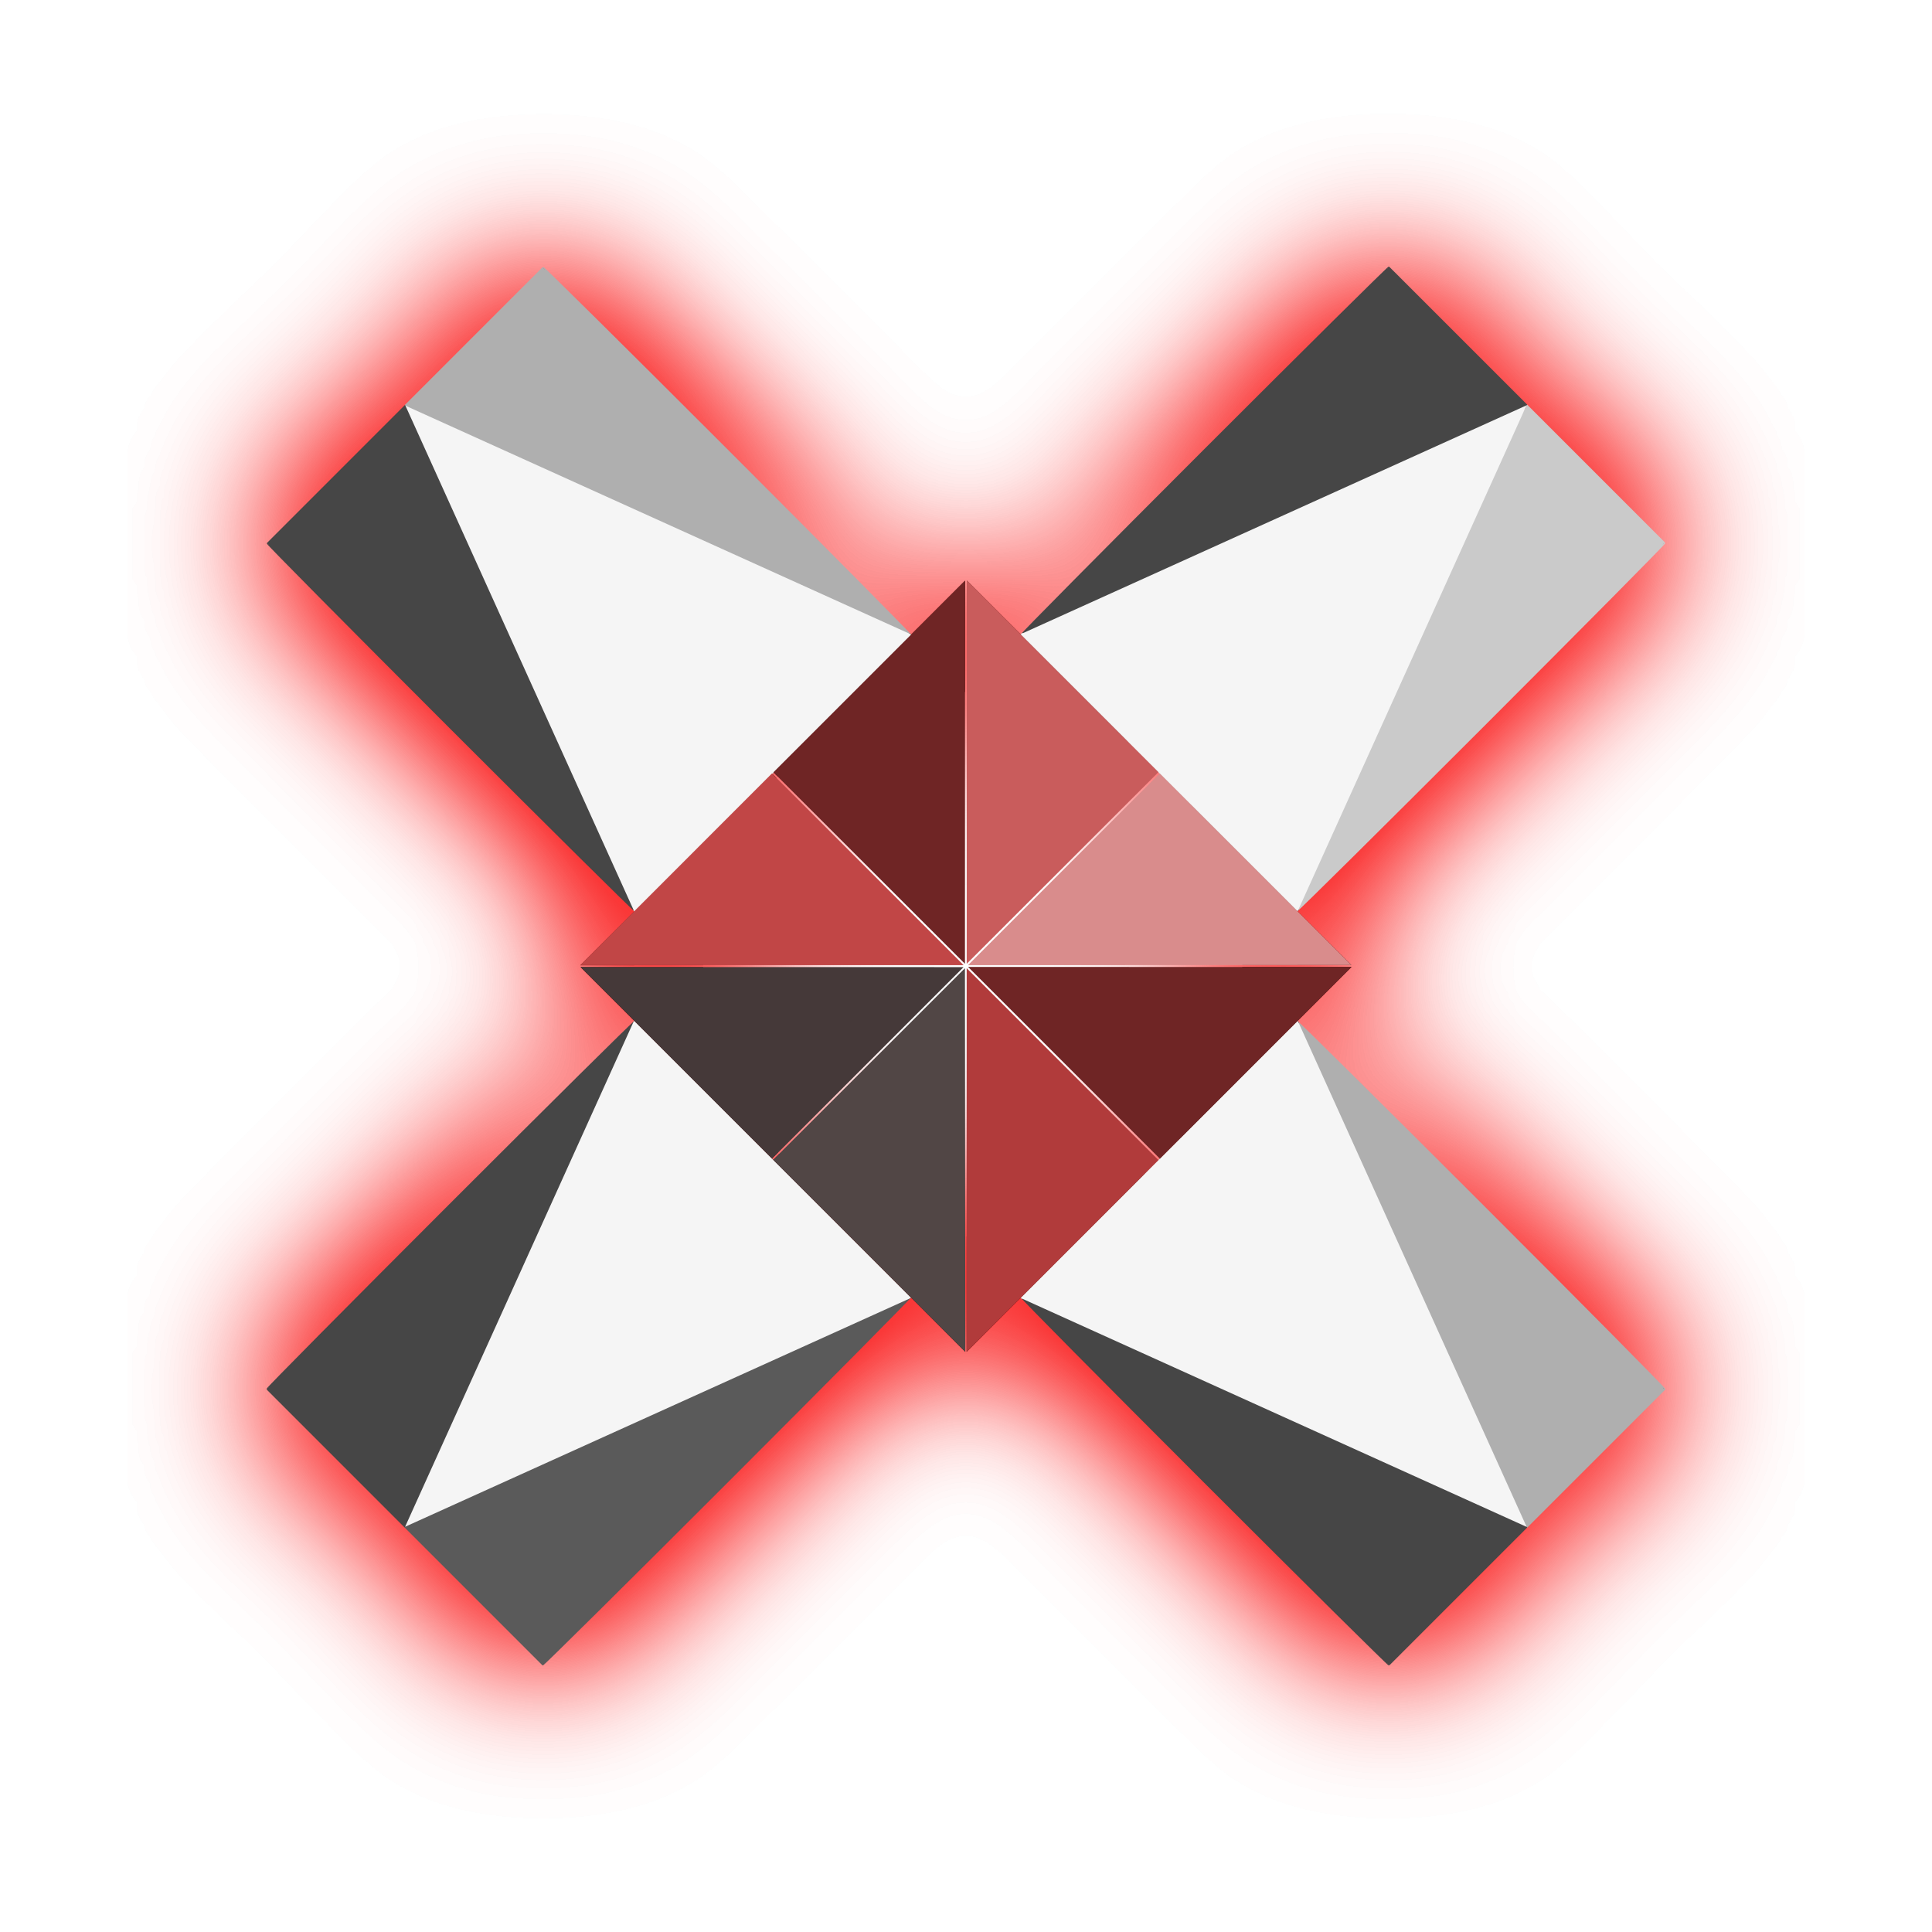
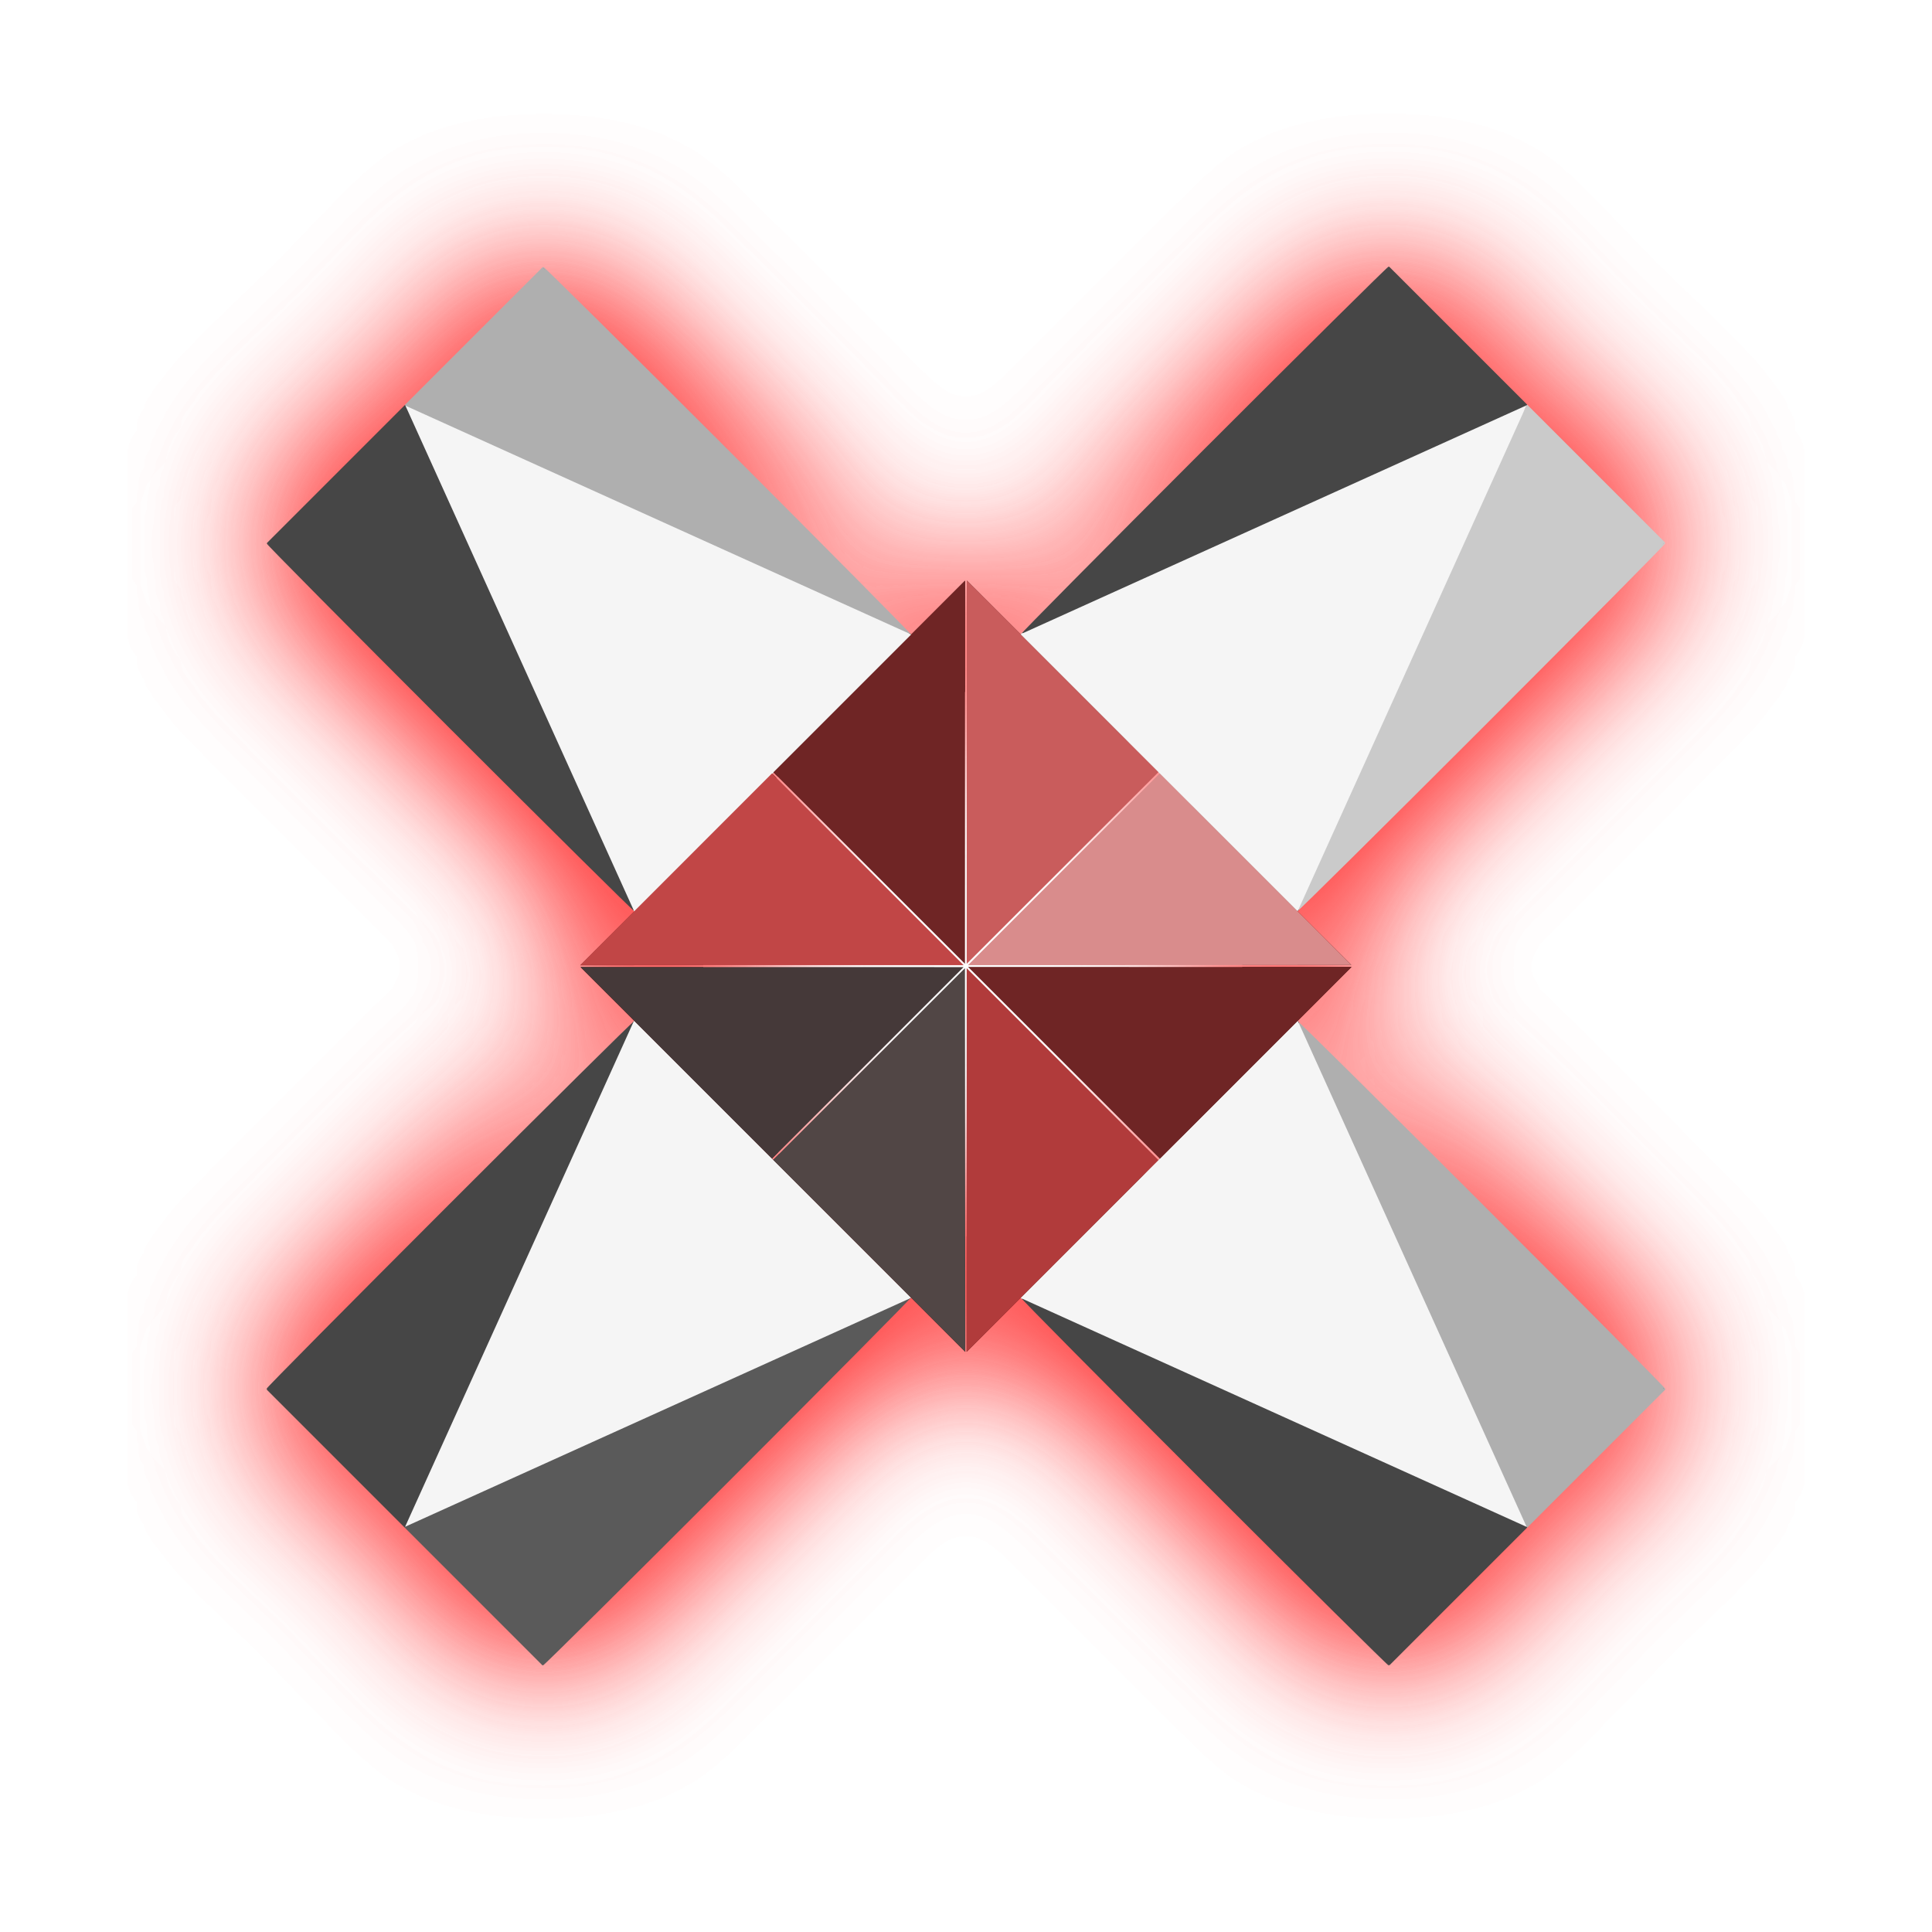
<svg xmlns="http://www.w3.org/2000/svg" xmlns:ns1="http://www.openswatchbook.org/uri/2009/osb" width="33.674mm" height="33.668mm" viewBox="0 0 16.837 16.834" version="1.1" id="svg8">
  <defs id="defs2">
    <linearGradient id="linearGradient894" ns1:paint="solid">
      <stop style="stop-color:#000000;stop-opacity:1;" offset="0" id="stop892" />
    </linearGradient>
    <filter y="-0.25" height="1.5" style="color-interpolation-filters:sRGB;" id="filter1375">
      <feGaussianBlur stdDeviation="5" result="result6" id="feGaussianBlur1365" />
      <feComposite result="result8" in="SourceGraphic" operator="atop" in2="result6" id="feComposite1367" />
      <feComposite result="result9" operator="over" in2="SourceAlpha" in="result8" id="feComposite1369" />
      <feColorMatrix values="1 0 0 0 0 0 1 0 0 0 0 0 1 0 0 0 0 0 1 0 " result="result10" id="feColorMatrix1371" />
      <feBlend in="result10" mode="normal" in2="result6" id="feBlend1373" />
    </filter>
  </defs>
  <g id="layer1" transform="translate(5.714388,-279.5895)" style="display:inline">
-     <path style="fill:#f90000;fill-opacity:1;fill-rule:nonzero;stroke:#f17272;stroke-width:0;stroke-linecap:round;stroke-linejoin:round;stroke-miterlimit:4;stroke-dasharray:none;stroke-opacity:1;filter:url(#filter1375)" d="M 91.49,17.625 C 91.458,17.595 86.045,22.959 79.35,29.654 72.754,36.25 67.553,41.502 67.426,41.688 L 100.561,26.701 Z m 9.07,9.076 c -0.089,0.034 -5.443,5.334 -12.1,11.99 -0.77,0.77 -1.234,1.241 -1.963,1.971 -5.826,5.322 -9.722,9.831 -9.971,10.064 a 17.763,17.95 0 0 1 5.316,12.785 17.763,17.95 0 0 1 -0.004,0.066 l 7.182,-0.002 -3.539,-3.537 0.092,-0.203 c 0.185,-0.127 5.439,-5.328 12.035,-11.924 6.695,-6.695 12.059,-12.11 12.027,-12.141 l -9.076,-9.068 c 0.04,0.051 -0.047,0.22 -0.207,0.457 l 0.207,-0.457 c 0,0 0,-0.002 0,-0.002 z M 67.426,41.688 l -0.201,0.092 -3.533,-3.533 -0.002,7.33 a 17.763,17.95 0 0 1 0.393,-0.014 17.763,17.95 0 0 1 10.854,3.768 l -7.576,-7.574 c 2.59e-4,-8.19e-4 0.065,-0.067 0.066,-0.068 z M 35.783,17.648 26.713,26.725 59.848,41.711 C 59.719,41.522 54.518,36.272 47.924,29.678 41.229,22.983 35.814,17.618 35.783,17.648 Z m 24.064,24.062 c 0.001,0.002 0.068,0.068 0.068,0.068 l -9.074,9.074 C 50.814,50.881 46.77,46.159 40.766,40.676 40.041,39.95 39.578,39.481 38.812,38.715 32.156,32.058 26.804,26.756 26.713,26.725 v 0.002 l 0.205,0.455 c -0.159,-0.235 -0.245,-0.404 -0.205,-0.455 l -9.076,9.068 c -0.031,0.03 5.334,5.446 12.029,12.141 6.594,6.594 11.844,11.795 12.033,11.924 l 0.082,0.18 -3.551,3.551 8.09,-0.002 a 17.763,17.95 0 0 1 -0.002,-0.076 17.763,17.95 0 0 1 4.83,-12.271 l -0.268,-0.268 0.084,-0.084 0.264,0.264 a 17.763,17.95 0 0 1 12.342,-5.572 l 0.002,-7.328 -3.541,3.541 z m 25.658,18.191 0.01,0.01 c -2.27e-4,0 -0.037,0.039 -0.037,0.039 l -0.01,-0.012 c 1.54e-4,1.55e-4 0.037,-0.037 0.037,-0.037 z m -43.738,0.025 c 4.65e-4,1.45e-4 0.037,0.037 0.037,0.037 l -0.01,0.01 c -1.75e-4,1.52e-4 -0.037,-0.037 -0.037,-0.037 z m 47.266,3.77 -7.199,0.002 a 17.763,17.95 0 0 1 -4.131,11.328 z m -42.707,0.01 -8.084,0.002 3.525,3.525 -0.092,0.203 c 0.002,-0.001 0.068,-0.066 0.068,-0.066 l 9.074,9.074 c 0.029,0.027 -4.694,4.071 -10.178,10.074 -0.727,0.725 -1.195,1.189 -1.961,1.955 C 32.025,95.129 26.728,100.48 26.691,100.572 l 0.461,-0.209 c -0.24,0.163 -0.412,0.253 -0.463,0.211 l 9.07,9.076 c 0.032,0.03 5.446,-5.334 12.141,-12.029 6.596,-6.596 11.796,-11.85 11.924,-12.035 l 0.201,-0.092 3.562,3.564 -0.006,-7.623 a 17.763,17.95 0 0 1 -12.25,-5.426 l -0.395,0.395 -0.084,-0.084 0.4,-0.4 A 17.763,17.95 0 0 1 46.326,63.707 Z M 41.676,67.438 c -0.185,0.127 -5.437,5.328 -12.033,11.924 -6.695,6.695 -12.061,12.11 -12.029,12.141 l 9.074,9.07 z m 43.814,-0.193 -7.799,7.799 a 17.763,17.95 0 0 1 -2.217,2.217 l -8.242,8.242 0.199,0.09 c 0.123,0.183 5.328,5.439 11.926,12.037 6.695,6.695 12.11,12.06 12.141,12.029 l 9.07,-9.076 c -0.05,0.042 -0.22,-0.047 -0.459,-0.209 l 0.457,0.207 c -0.034,-0.094 -5.334,-5.443 -11.988,-12.098 C 87.815,87.719 87.349,87.258 86.625,86.535 81.139,80.527 76.414,76.48 76.441,76.453 l 9.072,-9.074 c 8.06e-4,2.41e-4 0.065,0.063 0.066,0.064 z m 0.09,0.199 14.99,33.137 9.076,-9.07 c 0.03,-0.03 -5.334,-5.446 -12.029,-12.141 C 91.02,72.772 85.763,67.567 85.58,67.443 Z m -10.141,9.848 a 17.763,17.95 0 0 1 -11.357,4.17 17.763,17.95 0 0 1 -0.402,-0.02 l -0.002,7.611 z m -15.512,8.189 0.012,0.01 c 1.61e-4,1.52e-4 -0.039,0.039 -0.039,0.039 l -0.01,-0.01 c 1.54e-4,-4.71e-4 0.037,-0.039 0.037,-0.039 z m 7.402,0.008 c -1.65e-4,1.65e-4 0.037,0.039 0.037,0.039 l -0.01,0.01 c 1.51e-4,0 -0.037,-0.039 -0.037,-0.039 z" id="rect889" transform="matrix(0.1322917,0,0,0.1322917,-5.714388,279.5895)" />
+     <path style="fill:#ff3030;fill-opacity:1;fill-rule:nonzero;stroke:#f17272;stroke-width:0;stroke-linecap:round;stroke-linejoin:round;stroke-miterlimit:4;stroke-dasharray:none;stroke-opacity:1;filter:url(#filter1375)" d="M 91.49,17.625 C 91.458,17.595 86.045,22.959 79.35,29.654 72.754,36.25 67.553,41.502 67.426,41.688 L 100.561,26.701 Z m 9.07,9.076 c -0.089,0.034 -5.443,5.334 -12.1,11.99 -0.77,0.77 -1.234,1.241 -1.963,1.971 -5.826,5.322 -9.722,9.831 -9.971,10.064 a 17.763,17.95 0 0 1 5.316,12.785 17.763,17.95 0 0 1 -0.004,0.066 l 7.182,-0.002 -3.539,-3.537 0.092,-0.203 c 0.185,-0.127 5.439,-5.328 12.035,-11.924 6.695,-6.695 12.059,-12.11 12.027,-12.141 l -9.076,-9.068 c 0.04,0.051 -0.047,0.22 -0.207,0.457 l 0.207,-0.457 c 0,0 0,-0.002 0,-0.002 z M 67.426,41.688 l -0.201,0.092 -3.533,-3.533 -0.002,7.33 a 17.763,17.95 0 0 1 0.393,-0.014 17.763,17.95 0 0 1 10.854,3.768 l -7.576,-7.574 c 2.59e-4,-8.19e-4 0.065,-0.067 0.066,-0.068 z M 35.783,17.648 26.713,26.725 59.848,41.711 C 59.719,41.522 54.518,36.272 47.924,29.678 41.229,22.983 35.814,17.618 35.783,17.648 Z m 24.064,24.062 c 0.001,0.002 0.068,0.068 0.068,0.068 l -9.074,9.074 C 50.814,50.881 46.77,46.159 40.766,40.676 40.041,39.95 39.578,39.481 38.812,38.715 32.156,32.058 26.804,26.756 26.713,26.725 v 0.002 l 0.205,0.455 c -0.159,-0.235 -0.245,-0.404 -0.205,-0.455 l -9.076,9.068 c -0.031,0.03 5.334,5.446 12.029,12.141 6.594,6.594 11.844,11.795 12.033,11.924 l 0.082,0.18 -3.551,3.551 8.09,-0.002 a 17.763,17.95 0 0 1 -0.002,-0.076 17.763,17.95 0 0 1 4.83,-12.271 l -0.268,-0.268 0.084,-0.084 0.264,0.264 a 17.763,17.95 0 0 1 12.342,-5.572 l 0.002,-7.328 -3.541,3.541 z m 25.658,18.191 0.01,0.01 c -2.27e-4,0 -0.037,0.039 -0.037,0.039 l -0.01,-0.012 c 1.54e-4,1.55e-4 0.037,-0.037 0.037,-0.037 z m -43.738,0.025 c 4.65e-4,1.45e-4 0.037,0.037 0.037,0.037 l -0.01,0.01 c -1.75e-4,1.52e-4 -0.037,-0.037 -0.037,-0.037 z m 47.266,3.77 -7.199,0.002 a 17.763,17.95 0 0 1 -4.131,11.328 z m -42.707,0.01 -8.084,0.002 3.525,3.525 -0.092,0.203 c 0.002,-0.001 0.068,-0.066 0.068,-0.066 l 9.074,9.074 c 0.029,0.027 -4.694,4.071 -10.178,10.074 -0.727,0.725 -1.195,1.189 -1.961,1.955 C 32.025,95.129 26.728,100.48 26.691,100.572 l 0.461,-0.209 c -0.24,0.163 -0.412,0.253 -0.463,0.211 l 9.07,9.076 c 0.032,0.03 5.446,-5.334 12.141,-12.029 6.596,-6.596 11.796,-11.85 11.924,-12.035 l 0.201,-0.092 3.562,3.564 -0.006,-7.623 a 17.763,17.95 0 0 1 -12.25,-5.426 l -0.395,0.395 -0.084,-0.084 0.4,-0.4 A 17.763,17.95 0 0 1 46.326,63.707 Z M 41.676,67.438 c -0.185,0.127 -5.437,5.328 -12.033,11.924 -6.695,6.695 -12.061,12.11 -12.029,12.141 l 9.074,9.07 z m 43.814,-0.193 -7.799,7.799 a 17.763,17.95 0 0 1 -2.217,2.217 l -8.242,8.242 0.199,0.09 c 0.123,0.183 5.328,5.439 11.926,12.037 6.695,6.695 12.11,12.06 12.141,12.029 l 9.07,-9.076 c -0.05,0.042 -0.22,-0.047 -0.459,-0.209 l 0.457,0.207 c -0.034,-0.094 -5.334,-5.443 -11.988,-12.098 C 87.815,87.719 87.349,87.258 86.625,86.535 81.139,80.527 76.414,76.48 76.441,76.453 l 9.072,-9.074 c 8.06e-4,2.41e-4 0.065,0.063 0.066,0.064 z m 0.09,0.199 14.99,33.137 9.076,-9.07 c 0.03,-0.03 -5.334,-5.446 -12.029,-12.141 C 91.02,72.772 85.763,67.567 85.58,67.443 Z m -10.141,9.848 a 17.763,17.95 0 0 1 -11.357,4.17 17.763,17.95 0 0 1 -0.402,-0.02 l -0.002,7.611 z m -15.512,8.189 0.012,0.01 c 1.61e-4,1.52e-4 -0.039,0.039 -0.039,0.039 l -0.01,-0.01 c 1.54e-4,-4.71e-4 0.037,-0.039 0.037,-0.039 z m 7.402,0.008 c -1.65e-4,1.65e-4 0.037,0.039 0.037,0.039 l -0.01,0.01 c 1.51e-4,0 -0.037,-0.039 -0.037,-0.039 z" id="rect889" transform="matrix(0.1322917,0,0,0.1322917,-5.714388,279.5895)" />
  </g>
  <g style="display:inline" transform="translate(5.714388,-279.5895)" id="g993">
    <path style="fill:#afafaf;fill-opacity:1;stroke:#afafaf;stroke-width:0.015;stroke-linejoin:bevel;stroke-miterlimit:4;stroke-dasharray:none;stroke-opacity:1" d="m -0.981,281.924 c 0.004,-0.004 0.721,0.706 1.606,1.591 0.886,0.886 1.595,1.602 1.591,1.606 l -2.402,2.402 c -2.31e-5,2e-5 -0.005,-0.005 -0.005,-0.005 l 1.202,-1.202 c 0.004,-0.004 -0.706,-0.72 -1.591,-1.606 -0.881,-0.881 -1.589,-1.582 -1.601,-1.586 z" id="path953" />
    <path id="path955" d="m -3.381,284.325 c -0.004,0.004 0.706,0.721 1.591,1.606 0.886,0.886 1.602,1.595 1.606,1.591 L 2.218,285.12 c 2.31e-5,-2e-5 -0.005,-0.005 -0.005,-0.005 l -1.202,1.202 c -0.004,0.004 -0.662,-0.767 -1.606,-1.591 -0.94,-0.821 -1.626,-1.553 -1.586,-1.601 z" style="fill:#464646;fill-opacity:1;stroke:#464646;stroke-width:0.015;stroke-linejoin:bevel;stroke-miterlimit:4;stroke-dasharray:none;stroke-opacity:1" />
    <path style="fill:#f5f5f5;fill-opacity:1;stroke-width:0.203" d="m -2.181,283.125 1.995,4.41 2.415,-2.415 z" id="path957" />
    <path id="path959" d="m 8.791,291.696 c 0.004,-0.004 -0.706,-0.721 -1.591,-1.606 -0.886,-0.886 -1.602,-1.595 -1.606,-1.591 l -2.402,2.402 c -2.31e-5,2e-5 0.005,0.005 0.005,0.005 l 1.202,-1.202 c 0.004,-0.004 0.72,0.706 1.606,1.591 0.881,0.881 1.582,1.589 1.586,1.601 z" style="fill:#afafaf;fill-opacity:1;stroke:#afafaf;stroke-width:0.015;stroke-linejoin:bevel;stroke-miterlimit:4;stroke-dasharray:none;stroke-opacity:1" />
    <path style="fill:#464646;fill-opacity:1;stroke:#464646;stroke-width:0.015;stroke-linejoin:bevel;stroke-miterlimit:4;stroke-dasharray:none;stroke-opacity:1" d="m 6.39,294.096 c -0.004,0.004 -0.721,-0.706 -1.606,-1.591 -0.886,-0.886 -1.595,-1.602 -1.591,-1.606 l 2.402,-2.402 c 2.32e-5,-2e-5 0.005,0.005 0.005,0.005 L 4.398,289.704 c -0.004,0.004 0.767,0.662 1.591,1.606 0.821,0.94 1.553,1.626 1.601,1.586 z" id="path961" />
    <path id="path963" d="M 7.59,292.896 3.18,290.901 5.595,288.485 Z" style="fill:#f5f5f5;fill-opacity:1;stroke-width:0.203" />
    <path style="fill:#464646;fill-opacity:1;stroke:#464646;stroke-width:0.015;stroke-linejoin:bevel;stroke-miterlimit:4;stroke-dasharray:none;stroke-opacity:1" d="m 6.389,281.921 c -0.004,-0.004 -0.721,0.706 -1.606,1.591 -0.886,0.886 -1.595,1.602 -1.591,1.606 l 2.402,2.402 c 2.12e-5,2e-5 0.005,-0.005 0.005,-0.005 l -1.202,-1.202 c -0.004,-0.004 0.706,-0.72 1.591,-1.606 0.881,-0.881 1.589,-1.582 1.601,-1.586 z" id="path965" />
    <path id="path967" d="m 8.79,284.322 c 0.004,0.004 -0.706,0.721 -1.591,1.606 -0.886,0.886 -1.602,1.595 -1.606,1.591 l -2.402,-2.402 c -2.12e-5,-3e-5 0.005,-0.005 0.005,-0.005 l 1.202,1.202 c 0.004,0.004 0.662,-0.767 1.606,-1.591 0.94,-0.821 1.626,-1.553 1.586,-1.601 z" style="fill:#cacaca;fill-opacity:1;stroke:#cacaca;stroke-width:0.015;stroke-linejoin:bevel;stroke-miterlimit:4;stroke-dasharray:none;stroke-opacity:1" />
    <path style="fill:#f5f5f5;fill-opacity:1;stroke-width:0.203" d="m 7.589,283.122 -1.995,4.41 -2.415,-2.415 z" id="path969" />
    <path id="path971" d="m -3.384,291.695 c -0.004,-0.004 0.706,-0.721 1.591,-1.606 0.886,-0.886 1.602,-1.595 1.606,-1.591 l 2.402,2.402 c 2.13e-5,2e-5 -0.005,0.005 -0.005,0.005 l -1.202,-1.202 c -0.004,-0.004 -0.72,0.706 -1.606,1.591 -0.881,0.881 -1.582,1.589 -1.586,1.601 z" style="fill:#464646;fill-opacity:1;stroke:#464646;stroke-width:0.015;stroke-linejoin:bevel;stroke-miterlimit:4;stroke-dasharray:none;stroke-opacity:1" />
    <path style="fill:#5a5a5a;fill-opacity:1;stroke:#5a5a5a;stroke-width:0.015;stroke-linejoin:bevel;stroke-miterlimit:4;stroke-dasharray:none;stroke-opacity:1" d="m -0.984,294.095 c 0.004,0.004 0.721,-0.706 1.606,-1.591 0.886,-0.886 1.595,-1.602 1.591,-1.606 l -2.402,-2.402 c -2.12e-5,-2e-5 -0.005,0.005 -0.005,0.005 l 1.202,1.202 c 0.004,0.004 -0.767,0.662 -1.591,1.606 -0.821,0.94 -1.553,1.626 -1.601,1.586 z" id="path973" />
    <path id="path975" d="m -2.184,292.895 4.41,-1.995 -2.415,-2.415 z" style="fill:#f5f5f5;fill-opacity:1;stroke-width:0.203" />
    <path id="path977" d="m 2.722,288.016 3.342,7.3e-4 -1.67,1.671 z" style="fill:#6f2525;fill-opacity:1;stroke:#1f5d1f;stroke-width:0;stroke-linecap:round;stroke-linejoin:round;stroke-miterlimit:4;stroke-dasharray:none;stroke-opacity:1" />
    <path id="path979" d="m 4.381,289.699 -1.671,-1.672 -7.308e-4,3.343 z" style="fill:#b13b3b;fill-opacity:1;stroke:#319431;stroke-width:0;stroke-linecap:round;stroke-linejoin:round;stroke-miterlimit:4;stroke-dasharray:none;stroke-opacity:1" />
    <path id="path981" d="M 6.062,288 4.392,286.33 2.721,288.001 Z" style="fill:#d98c8c;fill-opacity:1;stroke:#70cf70;stroke-width:0;stroke-linecap:round;stroke-linejoin:round;stroke-miterlimit:4;stroke-dasharray:none;stroke-opacity:1" />
    <path id="path983" d="m 2.698,291.371 -0.003,-3.344 -1.671,1.67 z" style="fill:#514645;fill-opacity:1;stroke:#297e29;stroke-width:0;stroke-linecap:round;stroke-linejoin:round;stroke-miterlimit:4;stroke-dasharray:none;stroke-opacity:1" />
    <path id="path985" d="m 4.381,286.319 -1.67,-1.67 -7.281e-4,3.34 z" style="fill:#c95c5c;fill-opacity:1;stroke:#3db83d;stroke-width:0;stroke-linecap:round;stroke-linejoin:round;stroke-miterlimit:4;stroke-dasharray:none;stroke-opacity:1" />
    <path id="path987" d="m -0.655,288.017 3.338,7.2e-4 -1.668,1.668 z" style="fill:#453939;fill-opacity:1;stroke:#256f25;stroke-width:0;stroke-linecap:round;stroke-linejoin:round;stroke-miterlimit:4;stroke-dasharray:none;stroke-opacity:1" />
    <path id="path989" d="m -0.657,288.001 1.67,-1.671 1.671,1.671 z" style="fill:#c14646;fill-opacity:1;stroke:#319431;stroke-width:0;stroke-linecap:round;stroke-linejoin:round;stroke-miterlimit:4;stroke-dasharray:none;stroke-opacity:1" />
    <path id="path991" d="m 2.695,287.989 7.292e-4,-3.339 -1.67,1.67 z" style="fill:#6f2525;fill-opacity:1;stroke:#1f5d1f;stroke-width:0;stroke-linecap:round;stroke-linejoin:round;stroke-miterlimit:4;stroke-dasharray:none;stroke-opacity:1" />
  </g>
</svg>
